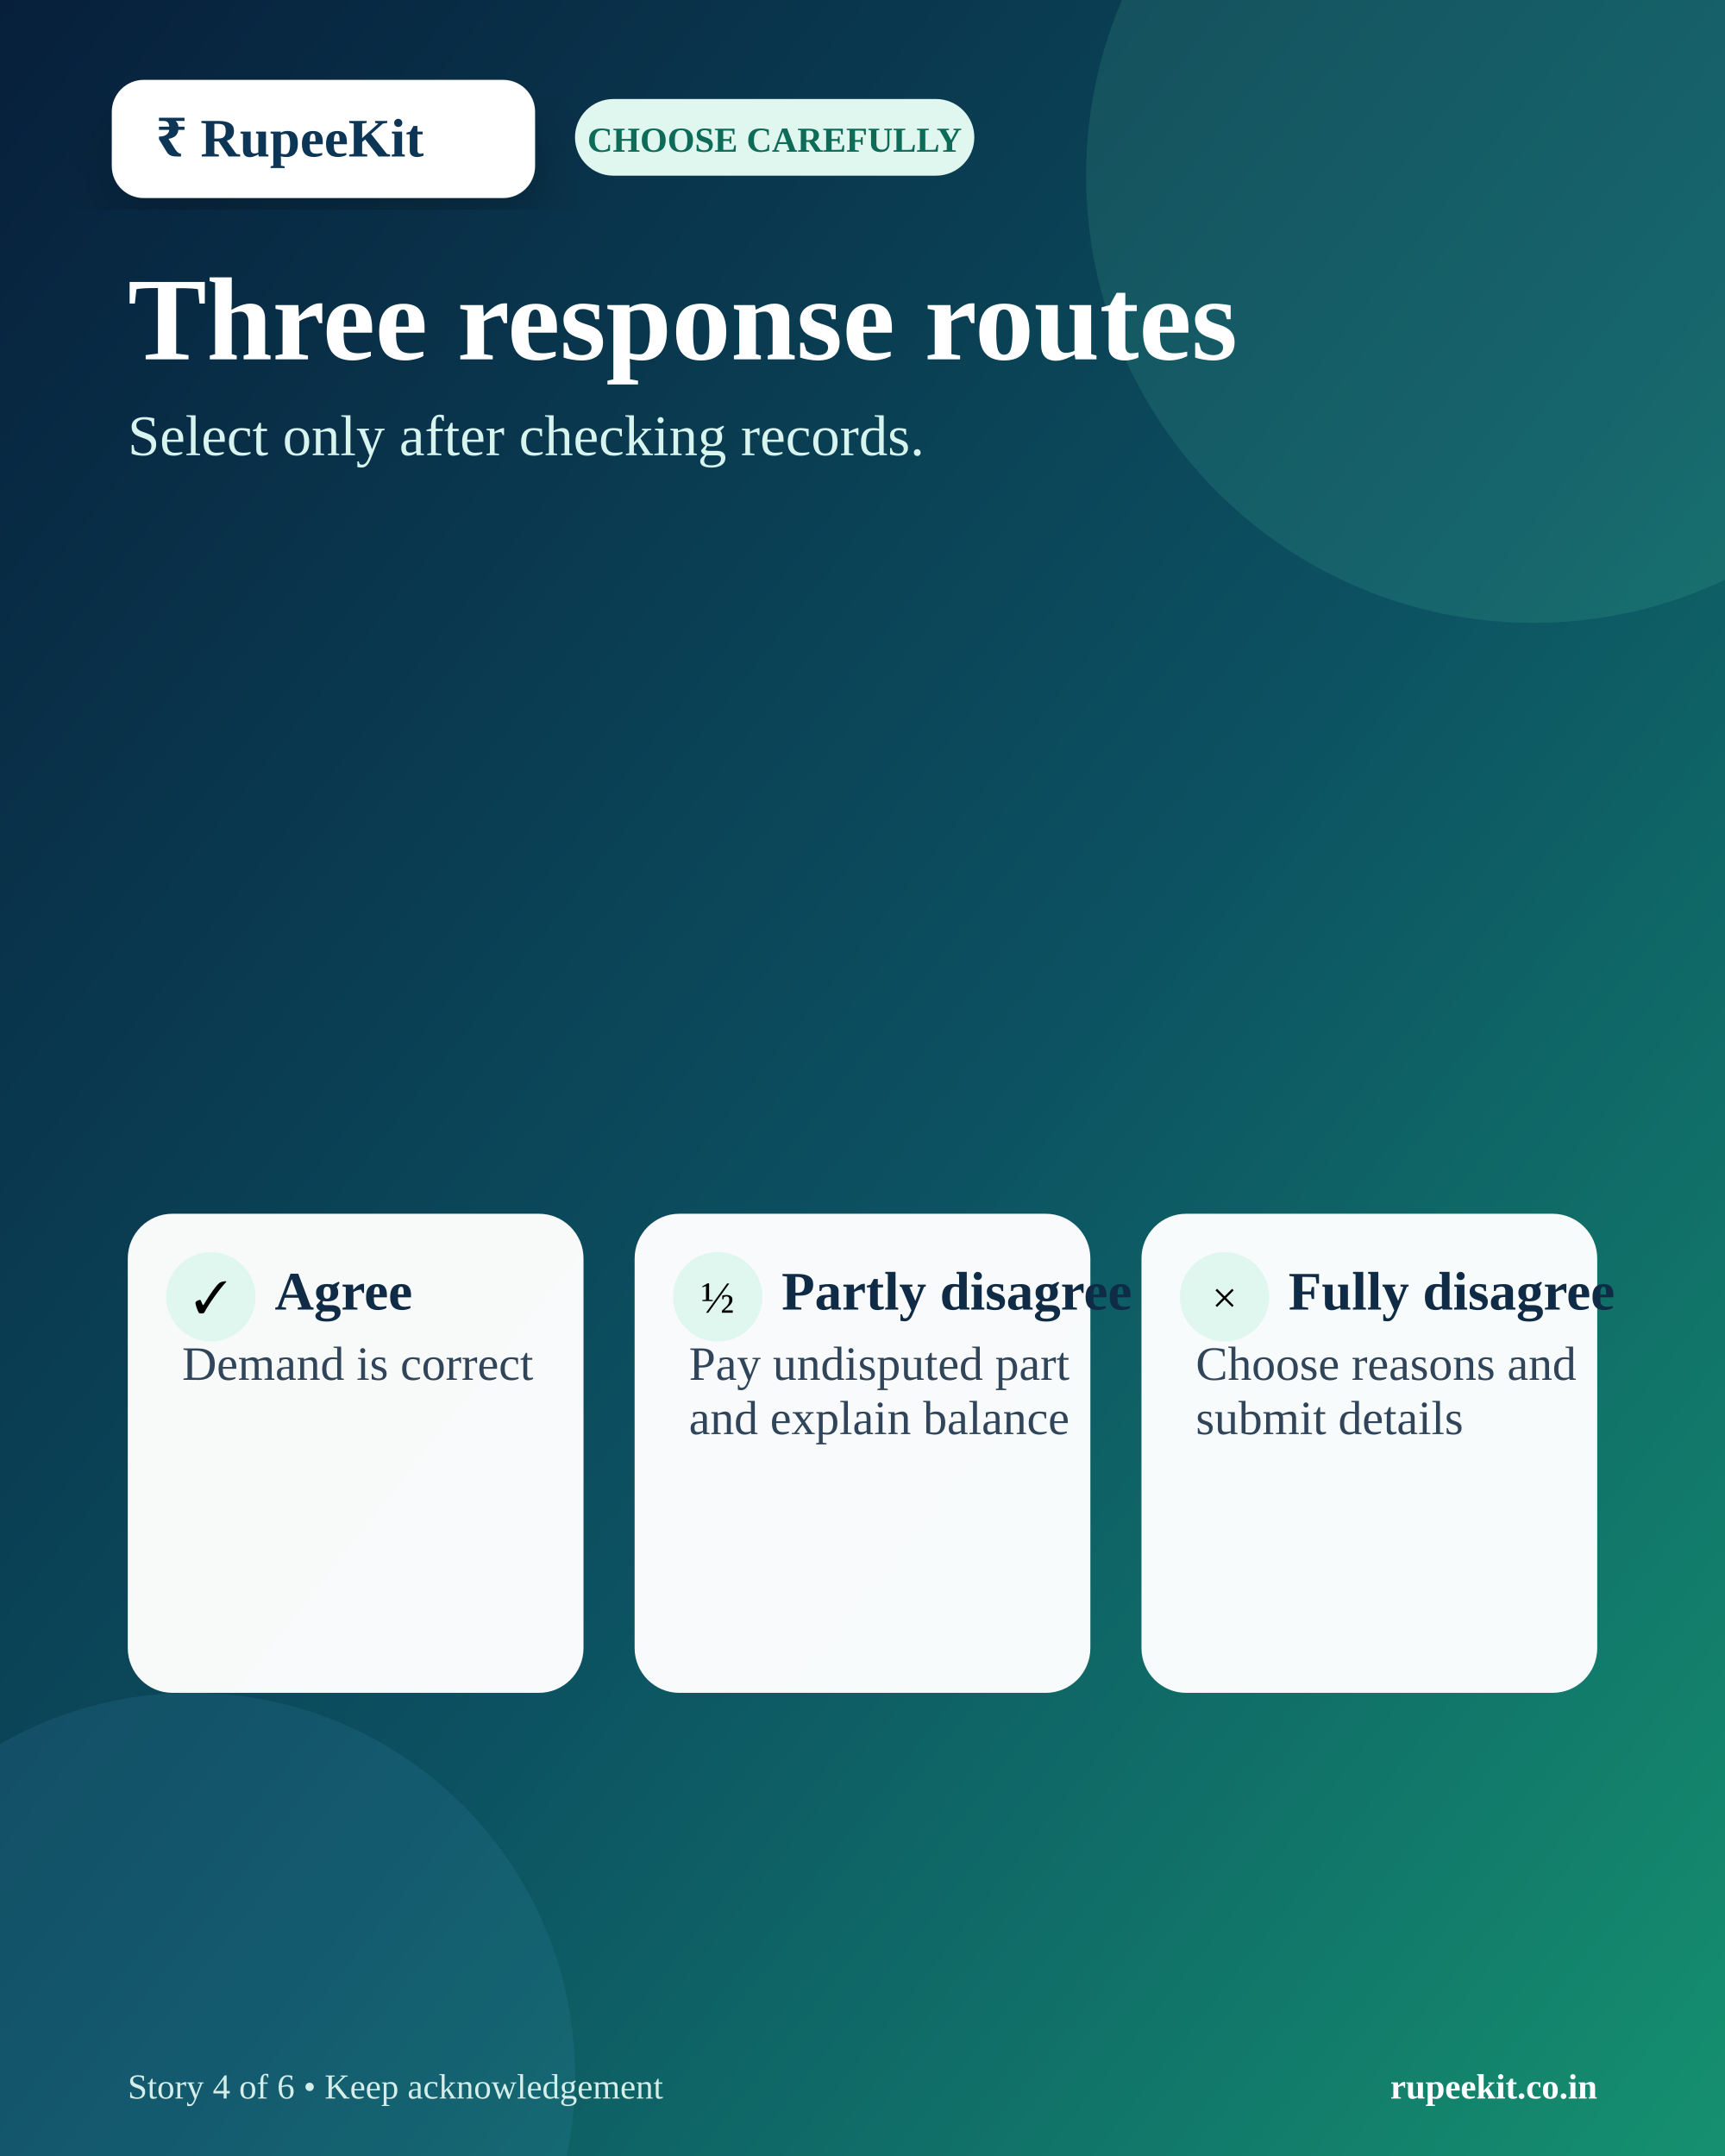
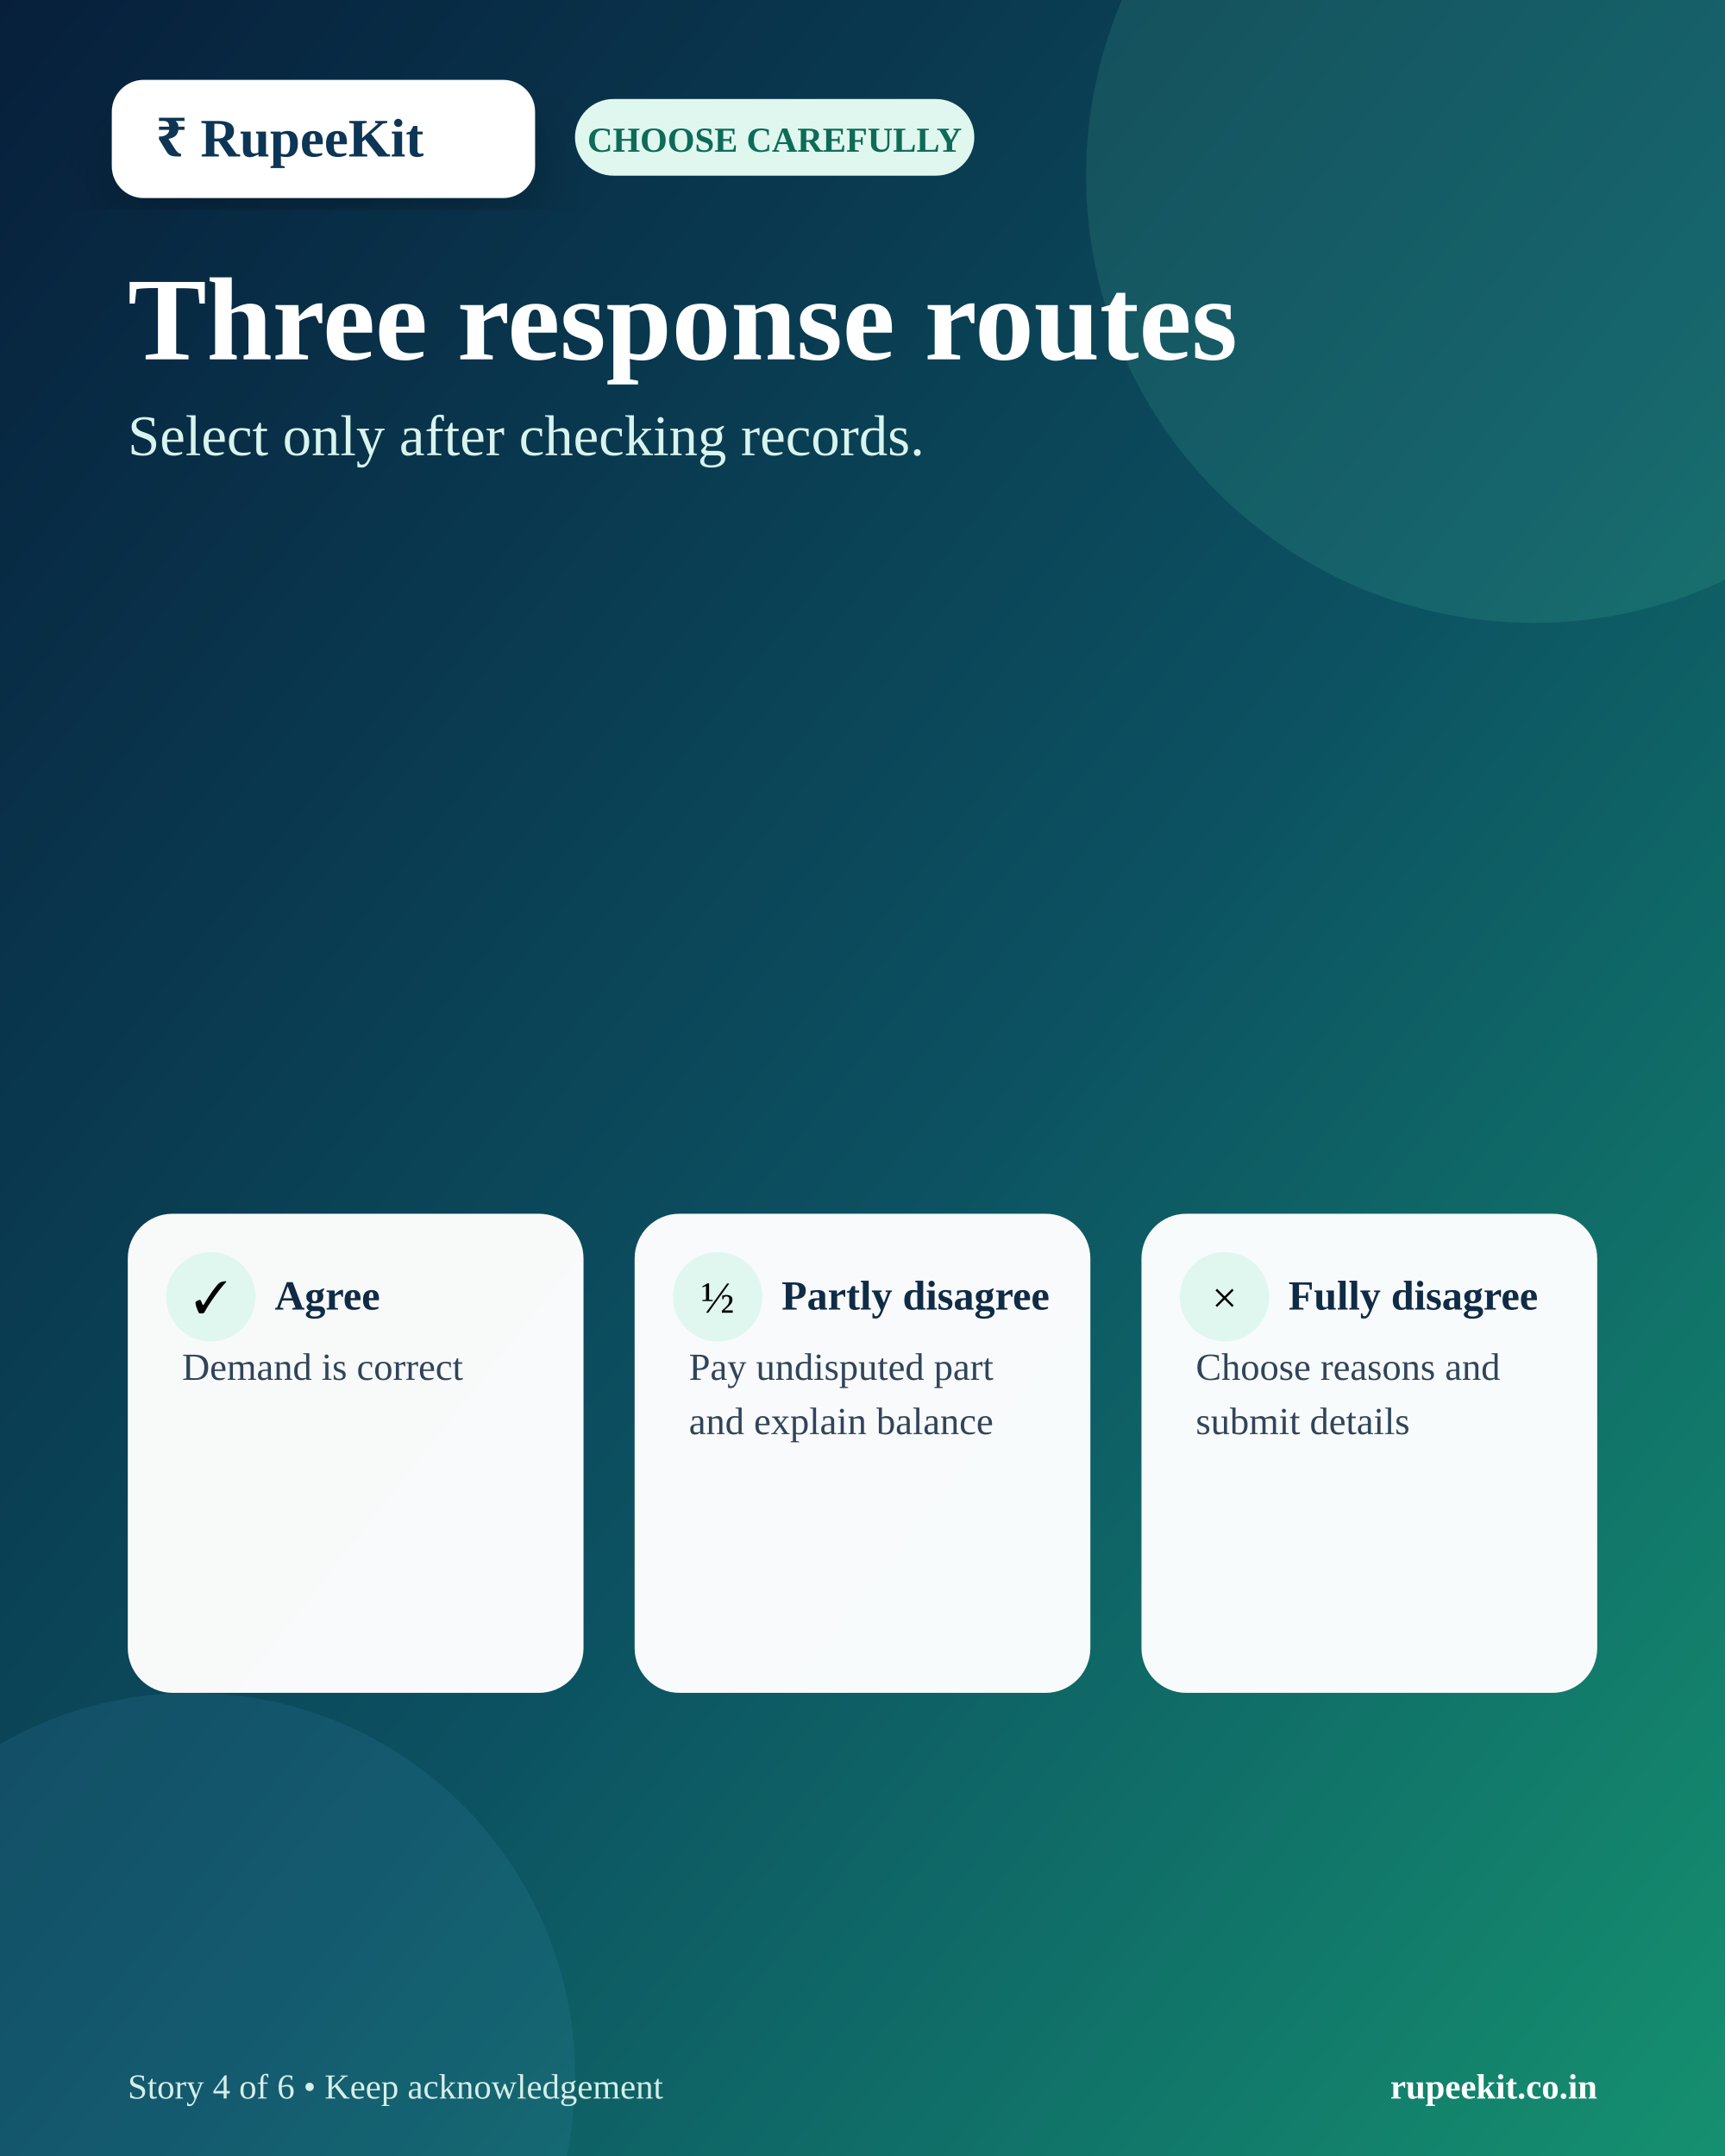
<svg xmlns="http://www.w3.org/2000/svg" width="1080" height="1350" viewBox="0 0 1080 1350" role="img">
  <defs>
    <linearGradient id="bg" x1="0" y1="0" x2="1" y2="1">
      <stop offset="0" stop-color="#071f3b" />
      <stop offset=".55" stop-color="#0c5262" />
      <stop offset="1" stop-color="#15906f" />
    </linearGradient>
    <filter id="shadow">
      <feDropShadow dx="0" dy="18" stdDeviation="20" flood-opacity=".22" />
    </filter>
  </defs>
  <rect width="1080" height="1350" fill="url(#bg)" />
  <circle cx="960" cy="110" r="280" fill="#57d2aa" opacity=".14" />
  <circle cx="120" cy="1300" r="240" fill="#4ea0d8" opacity=".12" />
  <g filter="url(#shadow)">
    <rect x="70" y="50" width="265" height="74" rx="20" fill="#fff" />
    <text x="98" y="98" font-size="34" font-weight="900" fill="#0b3654">₹ RupeeKit</text>
  </g>
  <rect x="360" y="62" width="250" height="48" rx="24" fill="#dff7ef" />
  <text x="485" y="95" text-anchor="middle" font-size="22" font-weight="900" fill="#0d6b57">CHOOSE CAREFULLY</text>
  <text x="80" y="225" font-size="74" font-weight="900" fill="#fff">Three response routes</text>
  <text x="80" y="285" font-size="36" fill="#d8f4ee">Select only after checking records.</text>
  <g>
    <rect x="80.0" y="760" width="285.333" height="300" rx="28" fill="#fff" opacity=".97" />
    <circle cx="132.0" cy="812" r="28" fill="#dff7ef" />
    <text x="132.0" y="822" text-anchor="middle" font-size="28">✓</text>
-     <text x="172.0" y="820" font-size="34" font-weight="800" fill="#102b46">Agree</text>
-     <text x="114.0" y="864" font-size="30" fill="#30445a">Demand is correct</text>
+     <text x="172.0" y="820" font-size="26" font-weight="800" fill="#102b46">Agree</text>
+     <text x="114.0" y="864" font-size="24" fill="#30445a">Demand is correct</text>
  </g>
  <g>
    <rect x="397.333" y="760" width="285.333" height="300" rx="28" fill="#fff" opacity=".97" />
    <circle cx="449.333" cy="812" r="28" fill="#dff7ef" />
    <text x="449.333" y="822" text-anchor="middle" font-size="28">½</text>
-     <text x="489.333" y="820" font-size="34" font-weight="800" fill="#102b46">Partly disagree</text>
-     <text x="431.333" y="864" font-size="30" fill="#30445a">Pay undisputed part</text>
-     <text x="431.333" y="898" font-size="30" fill="#30445a">and explain balance</text>
+     <text x="489.333" y="820" font-size="26" font-weight="800" fill="#102b46">Partly disagree</text>
+     <text x="431.333" y="864" font-size="24" fill="#30445a">Pay undisputed part</text>
+     <text x="431.333" y="898" font-size="24" fill="#30445a">and explain balance</text>
  </g>
  <g>
    <rect x="714.667" y="760" width="285.333" height="300" rx="28" fill="#fff" opacity=".97" />
    <circle cx="766.667" cy="812" r="28" fill="#dff7ef" />
    <text x="766.667" y="822" text-anchor="middle" font-size="28">×</text>
-     <text x="806.667" y="820" font-size="34" font-weight="800" fill="#102b46">Fully disagree</text>
-     <text x="748.667" y="864" font-size="30" fill="#30445a">Choose reasons and</text>
-     <text x="748.667" y="898" font-size="30" fill="#30445a">submit details</text>
+     <text x="806.667" y="820" font-size="26" font-weight="800" fill="#102b46">Fully disagree</text>
+     <text x="748.667" y="864" font-size="24" fill="#30445a">Choose reasons and</text>
+     <text x="748.667" y="898" font-size="24" fill="#30445a">submit details</text>
  </g>
  <text x="80" y="1314" font-size="22" fill="#d6eee9">Story 4 of 6 • Keep acknowledgement</text>
  <text x="1000" y="1314" text-anchor="end" font-size="22" font-weight="800" fill="#fff">rupeekit.co.in</text>
</svg>
